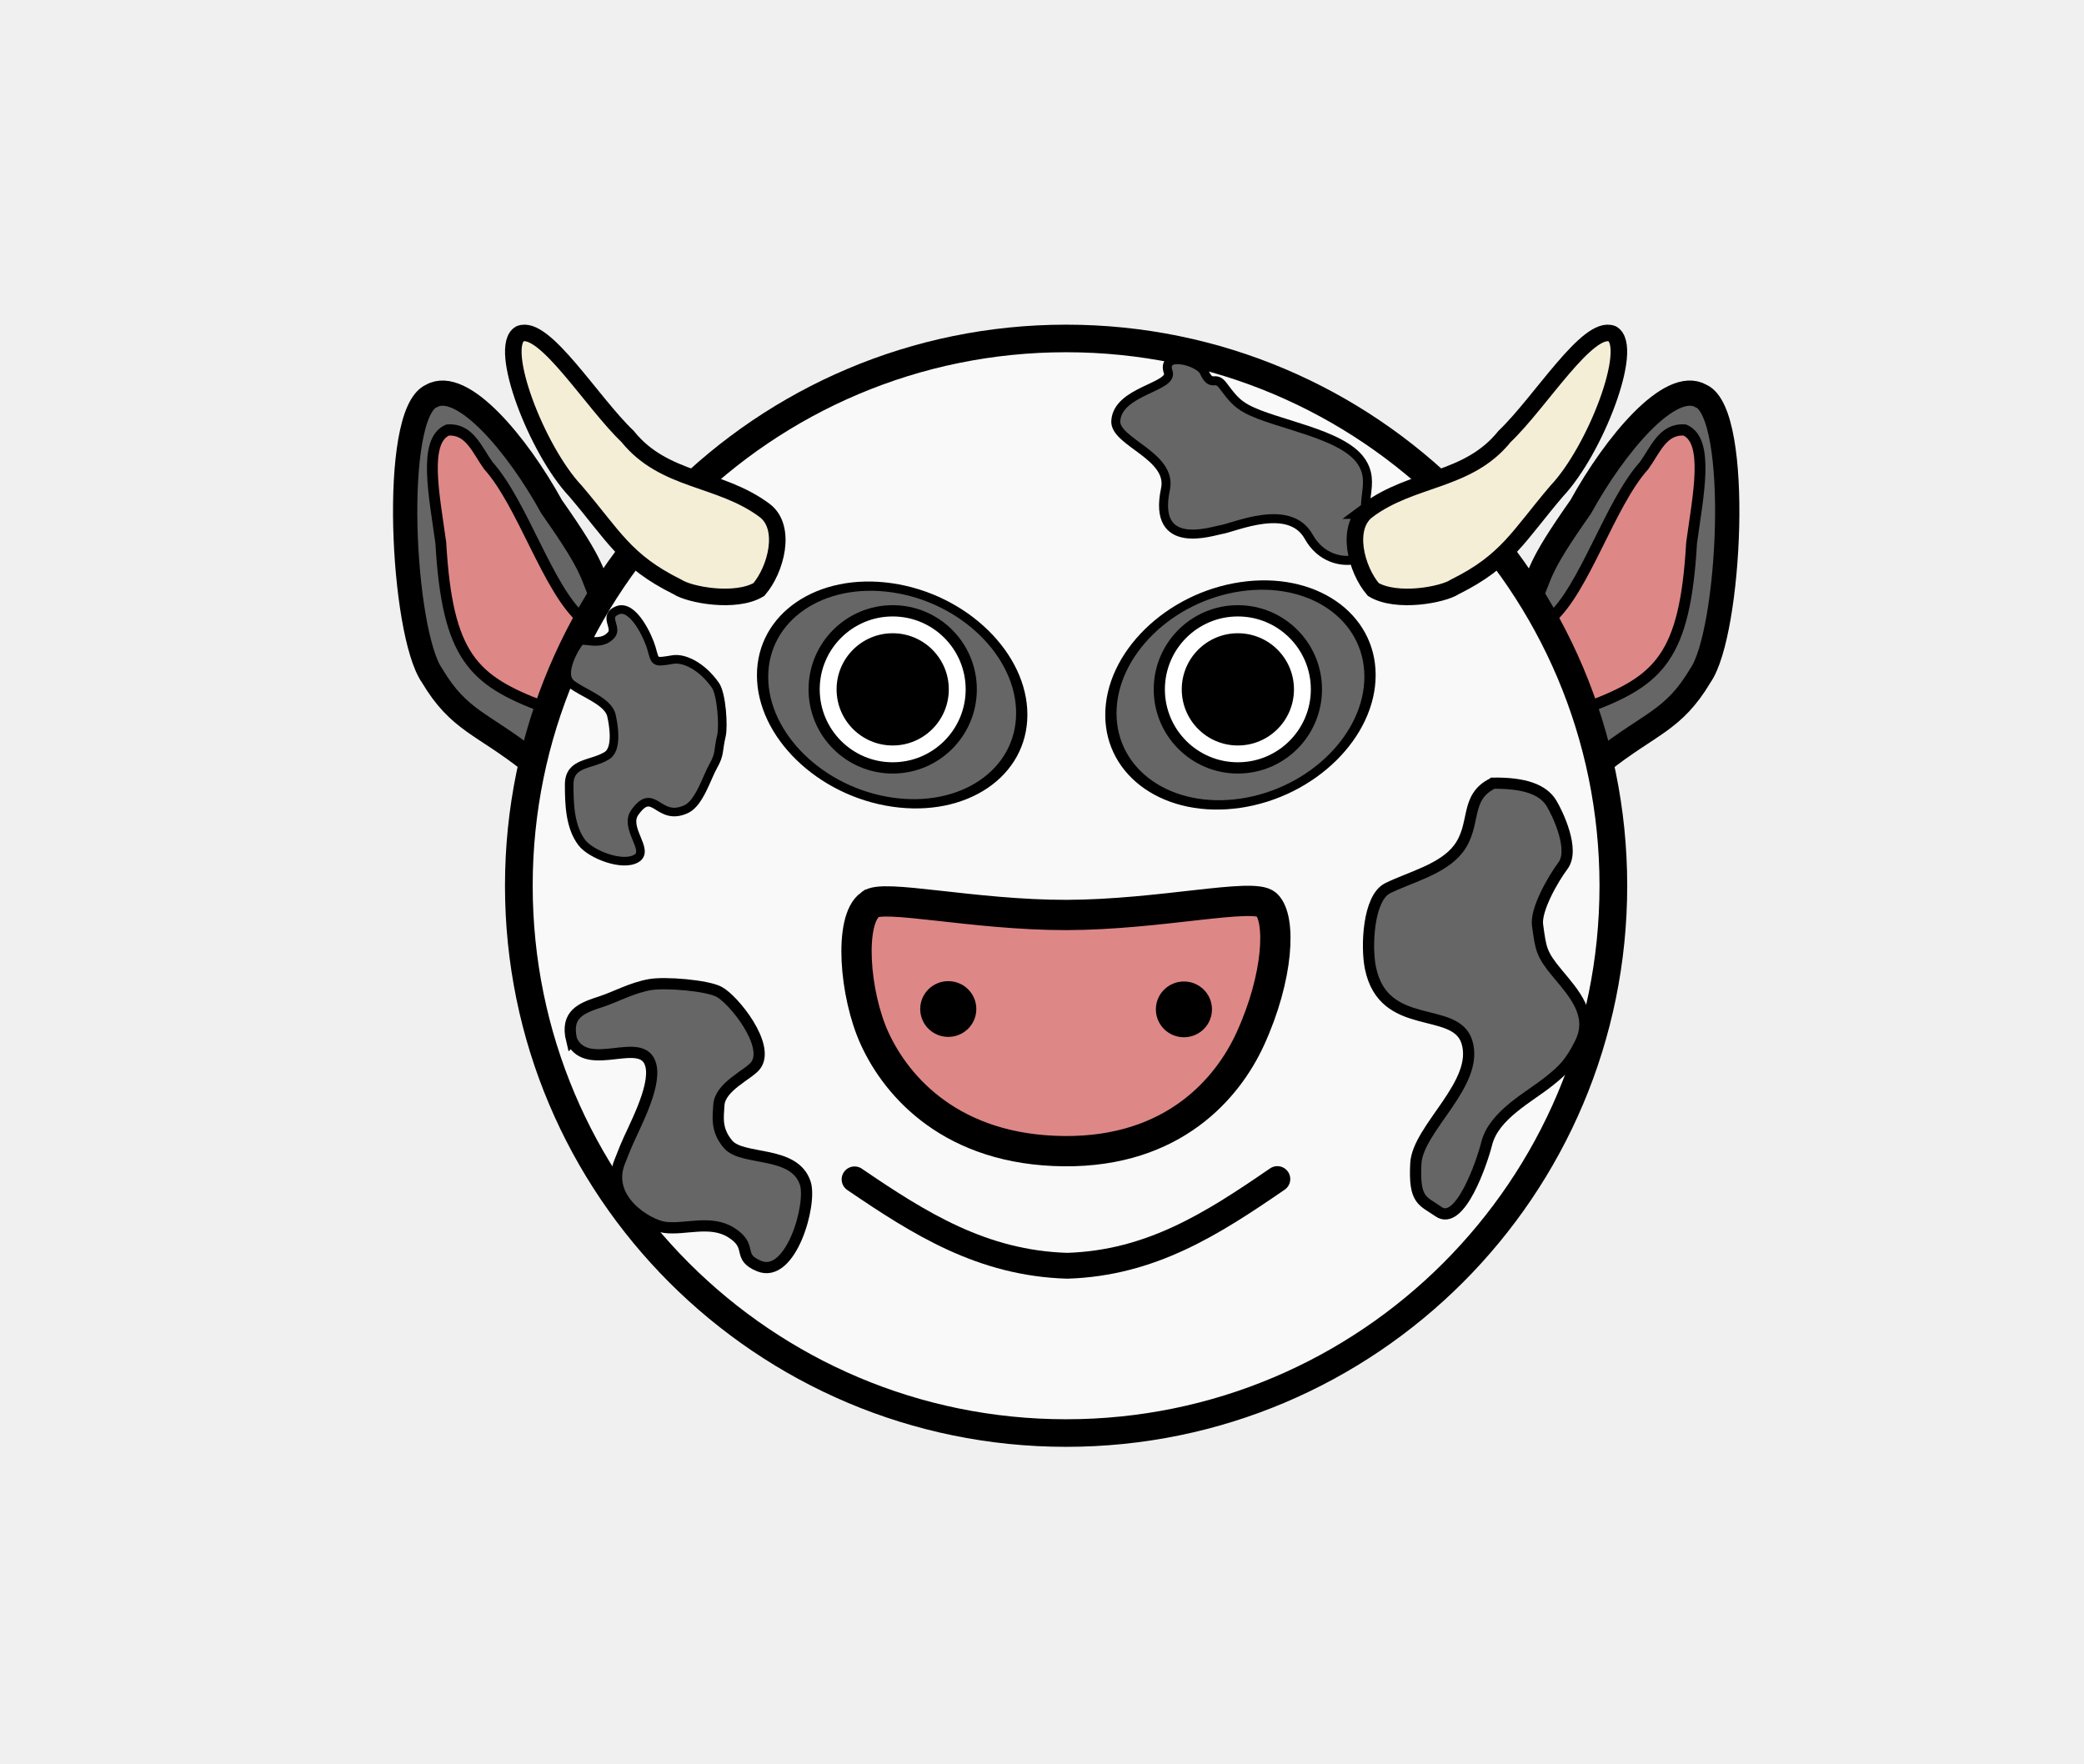
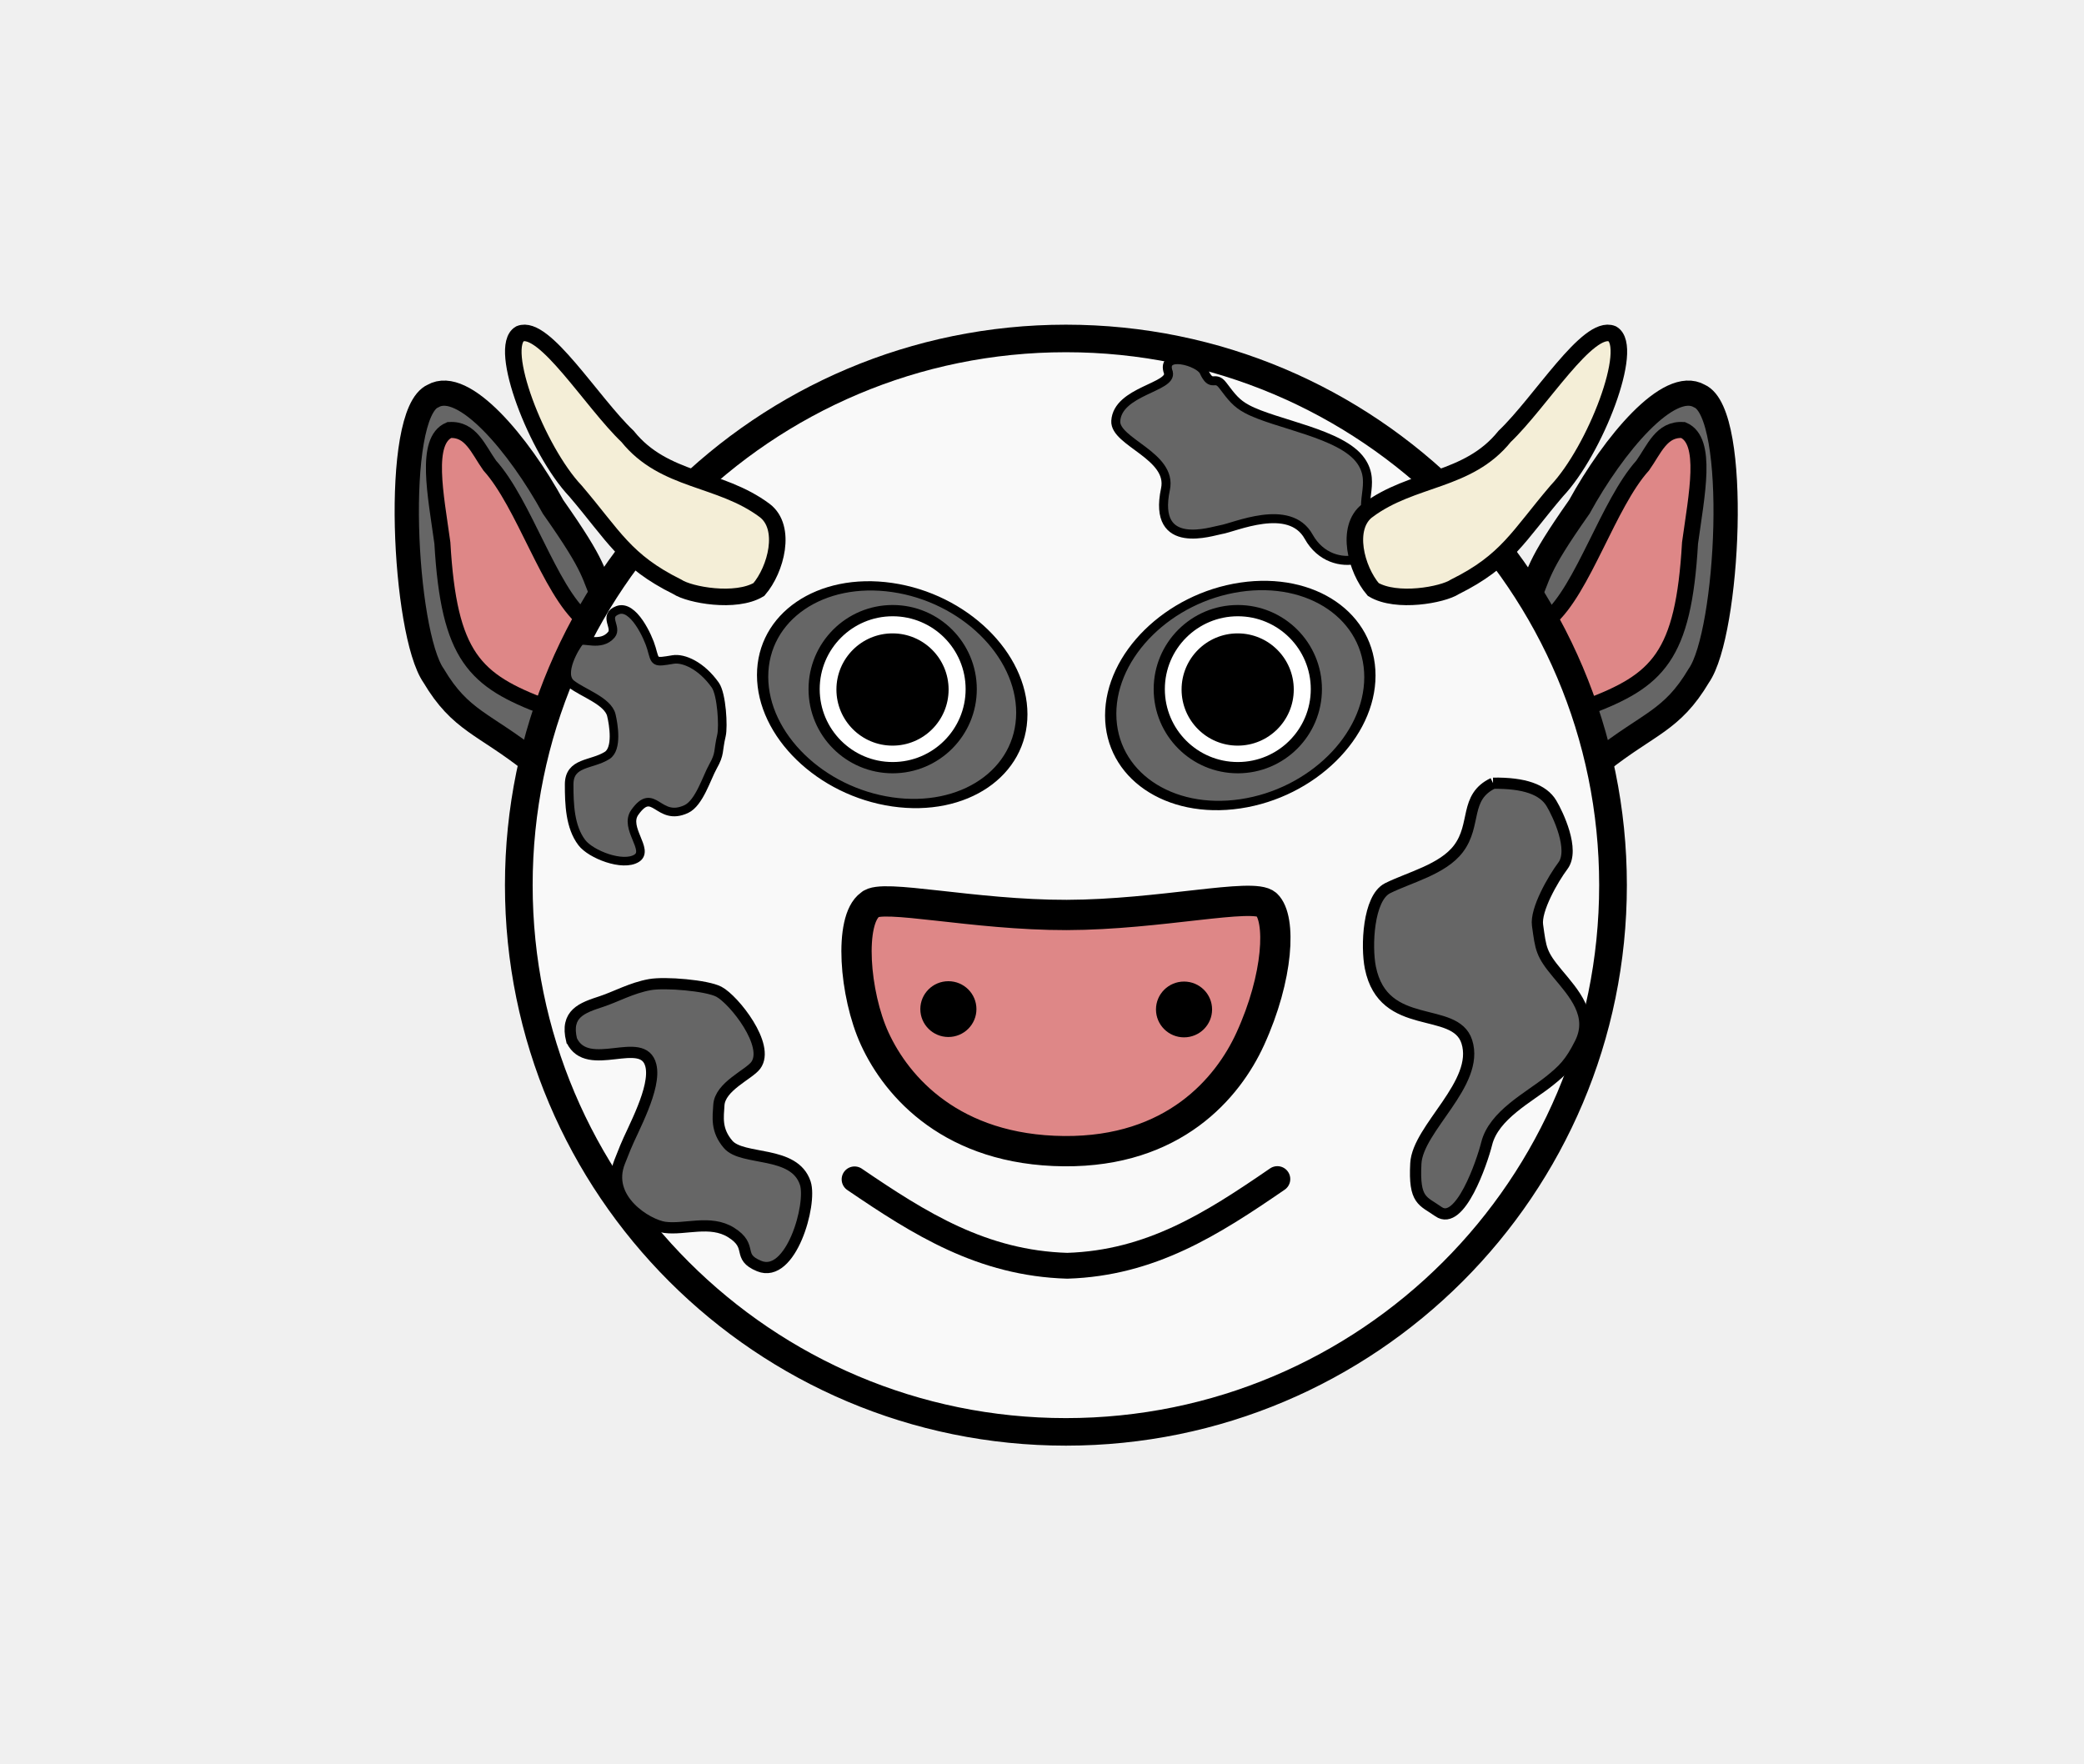
- <svg xmlns="http://www.w3.org/2000/svg" width="130" height="110" id="svg2" version="1.0">
-   <defs id="defs4" />
-   <g id="layer1">
-     <g id="g13098" transform="matrix(0.7,0,0,0.7,24.50297,20.25)">
-       <g transform="matrix(-0.9654864,0,0,1.001094,116.5492,-0.02363944)" id="g10012">
-         <path style="fill:#666666;fill-opacity:1;fill-rule:evenodd;stroke:#000000;stroke-width:2.242;stroke-linecap:butt;stroke-linejoin:miter;stroke-miterlimit:4;stroke-opacity:1;stroke-dasharray:none" d="m 101.121,24.95 c 1.374,-2.964 0.818,-3.077 4.933,-8.713 3.159,-5.538 8.268,-11.429 11.1,-9.859 3.732,1.568 2.697,21.11 -0.063,24.885 -2.498,4.047 -4.633,4.217 -9.09,7.615 l -6.881,-13.929 z" id="path10014" />
-         <path style="fill:#de8787;fill-rule:evenodd;stroke:#000000;stroke-width:1px;stroke-linecap:butt;stroke-linejoin:miter;stroke-opacity:1" d="m 115.656,9.405 c -2.008,-0.147 -2.689,1.725 -3.75,3.156 -3.166,3.379 -5.512,11.051 -8.678,13.672 l 3.536,7.832 c 6.54,-2.366 8.914,-4.479 9.519,-14.611 0.612,-4.297 1.666,-9.099 -0.627,-10.049 z" id="path10016" />
-       </g>
-       <g transform="matrix(0.9654864,0,0,1.001094,3.470611,-0.02477556)" id="g10002">
-         <path style="fill:#666666;fill-opacity:1;fill-rule:evenodd;stroke:#000000;stroke-width:2.242;stroke-linecap:butt;stroke-linejoin:miter;stroke-miterlimit:4;stroke-opacity:1;stroke-dasharray:none" d="m 101.121,24.95 c 1.374,-2.964 0.818,-3.077 4.933,-8.713 3.159,-5.538 8.268,-11.429 11.1,-9.859 3.732,1.568 2.697,21.11 -0.063,24.885 -2.498,4.047 -4.633,4.217 -9.09,7.615 l -6.881,-13.929 z" id="path9014" />
-         <path style="fill:#de8787;fill-rule:evenodd;stroke:#000000;stroke-width:1px;stroke-linecap:butt;stroke-linejoin:miter;stroke-opacity:1" d="m 115.656,9.405 c -2.008,-0.147 -2.689,1.725 -3.75,3.156 -3.166,3.379 -5.512,11.051 -8.678,13.672 l 3.536,7.832 c 6.54,-2.366 8.914,-4.479 9.519,-14.611 0.612,-4.297 1.666,-9.099 -0.627,-10.049 z" id="path9985" />
-       </g>
-       <path transform="matrix(0.9802724,0,0,0.9753215,1.329187,1.236415)" d="M 109.602,49.997 C 109.602,77.613 87.328,100 59.852,100 32.375,100 10.102,77.613 10.102,49.997 c 0,-27.616 22.274,-50.003 49.75,-50.003 27.476,0 49.75,22.387 49.75,50.003 z" id="path2172" style="fill:#f9f9f9;fill-opacity:1;fill-rule:nonzero;stroke:#000000;stroke-width:2.519;stroke-linecap:round;stroke-linejoin:miter;stroke-miterlimit:4;stroke-opacity:1;stroke-dasharray:none;stroke-dashoffset:0" />
-       <path id="path3146" d="m 23.048,28.833 c 0.363,1.271 0.213,1.294 1.925,1.008 0.936,-0.157 2.526,0.529 3.765,2.279 0.581,0.821 0.735,3.712 0.554,4.479 -0.345,1.462 -0.096,1.601 -0.767,2.794 -0.547,0.972 -1.216,3.237 -2.368,3.775 -2.538,1.183 -2.874,-2.126 -4.593,0.302 -0.982,1.388 1.336,3.348 0.169,4.081 -1.24,0.779 -4.089,-0.346 -4.886,-1.394 -1.067,-1.4 -1.128,-3.445 -1.128,-5.177 0,-2.031 2.001,-1.71 3.383,-2.589 0.935,-0.594 0.572,-2.754 0.376,-3.584 -0.298,-1.261 -2.572,-1.994 -3.571,-2.788 -1.129,-0.897 0.397,-3.407 0.752,-3.783 0.325,-0.344 1.879,0.508 2.819,-0.597 0.562,-0.661 -0.772,-1.675 0.564,-2.19 1.383,-0.533 2.724,2.391 3.007,3.385 z" style="fill:#666666;fill-rule:evenodd;stroke:#000000;stroke-width:0.766px;stroke-linecap:butt;stroke-linejoin:miter;stroke-opacity:1" />
-       <path id="path3148" d="m 98.051,40.863 c -2.596,1.245 -1.456,3.679 -3.086,5.836 -1.401,1.853 -4.375,2.554 -6.313,3.523 -1.736,0.868 -1.915,5.199 -1.536,7.079 1.172,5.801 7.549,3.325 8.594,6.596 1.187,3.715 -4.376,7.702 -4.543,10.849 -0.179,3.37 0.614,3.304 2.02,4.293 1.916,1.348 3.877,-4.398 4.293,-6.061 0.637,-2.548 3.759,-4.118 5.556,-5.556 1.227,-0.981 1.874,-1.585 2.778,-3.393 1.25,-2.501 -0.571,-4.464 -2.02,-6.204 -1.47,-1.764 -1.483,-2.188 -1.78,-4.316 -0.192,-1.373 1.376,-4.11 2.265,-5.296 1.065,-1.42 -0.449,-4.601 -1.02,-5.553 -0.744,-1.241 -2.424,-1.838 -5.207,-1.798 z" style="fill:#666666;fill-rule:evenodd;stroke:#000000;stroke-width:1px;stroke-linecap:butt;stroke-linejoin:miter;stroke-opacity:1" />
-       <path id="path3150" d="m 69.109,4.255 c 0.392,1.333 -4.529,1.65 -4.681,4.333 -0.107,1.883 5.062,3.086 4.428,6.069 -1.193,5.615 4.189,3.725 4.946,3.61 1.187,-0.181 6.099,-2.453 7.815,0.626 2.121,3.806 7.537,1.831 5.633,-0.87 -1.437,-2.039 0.485,-3.786 -0.977,-5.883 C 84.553,9.674 78.672,8.894 76.116,7.519 75.166,7.008 74.758,6.47 73.967,5.418 73.239,4.449 72.988,5.702 72.283,4.177 71.865,3.273 68.413,2.299 69.109,4.255 z" style="fill:#666666;fill-rule:evenodd;stroke:#000000;stroke-width:0.802px;stroke-linecap:butt;stroke-linejoin:miter;stroke-opacity:1" />
-       <path id="path3152" d="m 15.939,63.773 c 1.437,3.011 6.355,-0.578 7.058,2.235 0.498,1.993 -1.634,5.726 -2.273,7.324 -0.168,0.421 -0.337,0.842 -0.505,1.263 -1.336,3.34 2.488,5.639 4.015,5.846 1.781,0.242 4.066,-0.696 5.909,0.455 2.039,1.273 0.439,2.145 2.5,2.993 2.838,1.168 4.729,-5.516 4.114,-7.387 -0.972,-2.959 -5.595,-1.956 -6.879,-3.46 -1.092,-1.28 -0.884,-2.425 -0.821,-3.498 0.098,-1.662 2.666,-2.714 3.283,-3.536 1.318,-1.757 -1.94,-5.862 -3.283,-6.566 -1.075,-0.563 -4.793,-0.873 -6.149,-0.631 -1.631,0.291 -3.06,1.095 -4.306,1.503 -1.745,0.571 -3.249,1.076 -2.664,3.46 z" style="fill:#666666;fill-rule:evenodd;stroke:#000000;stroke-width:1px;stroke-linecap:butt;stroke-linejoin:miter;stroke-opacity:1" />
-       <path id="path7060" d="m 86.849,16.567 c 4.017,-3.005 8.949,-2.53 12.23,-6.607 3.197,-3.049 7.424,-10.026 9.592,-9.146 2.019,1.169 -1.5,10.365 -4.955,14.021 -3.414,4.003 -4.414,6.221 -9.064,8.527 -1.092,0.725 -5.207,1.48 -7.275,0.24 -1.532,-1.788 -2.509,-5.516 -0.527,-7.035 z" style="fill:#f4eed7;fill-rule:evenodd;stroke:#000000;stroke-width:1.475;stroke-linecap:butt;stroke-linejoin:miter;stroke-miterlimit:4;stroke-opacity:1;stroke-dasharray:none" />
-       <path id="path9004" d="m 33.151,16.567 c -4.017,-3.005 -8.949,-2.53 -12.23,-6.607 -3.197,-3.049 -7.424,-10.026 -9.591,-9.146 -2.019,1.169 1.5,10.365 4.955,14.021 3.414,4.003 4.414,6.221 9.064,8.527 1.092,0.725 5.207,1.48 7.275,0.24 1.532,-1.788 2.509,-5.516 0.527,-7.035 z" style="fill:#f4eed7;fill-rule:evenodd;stroke:#000000;stroke-width:1.475;stroke-linecap:butt;stroke-linejoin:miter;stroke-miterlimit:4;stroke-opacity:1;stroke-dasharray:none" />
-       <path id="path10087" d="m 42.531,51.688 c -1.897,1.352 -1.407,7.972 0.414,11.94 1.982,4.318 6.907,9.933 16.873,10.022 9.79,0.088 14.597,-5.645 16.59,-9.994 2.539,-5.542 2.771,-10.735 1.455,-11.983 -1.16,-1.086 -9.502,0.91 -17.799,0.931 -8.297,0.021 -16.55,-1.932 -17.532,-0.916 z" style="fill:#de8787;fill-opacity:1;fill-rule:nonzero;stroke:#000000;stroke-width:2.698;stroke-linecap:round;stroke-linejoin:miter;stroke-miterlimit:4;stroke-opacity:1;stroke-dashoffset:0" />
-       <path transform="matrix(1.052632,0,0,1.104167,-2.473695,-6.369792)" d="m 51.75,61 c 0,1.243 -1.063,2.25 -2.375,2.25 C 48.063,63.25 47,62.243 47,61 c 0,-1.243 1.063,-2.25 2.375,-2.25 1.312,0 2.375,1.007 2.375,2.25 z" id="path10113" style="fill:#000000;fill-opacity:1;fill-rule:nonzero;stroke:none" />
-       <path transform="matrix(1.052632,0,0,1.104167,18.52631,-6.338544)" d="m 51.75,61 c 0,1.243 -1.063,2.25 -2.375,2.25 C 48.063,63.25 47,62.243 47,61 c 0,-1.243 1.063,-2.25 2.375,-2.25 1.312,0 2.375,1.007 2.375,2.25 z" id="path11084" style="fill:#000000;fill-opacity:1;fill-rule:nonzero;stroke:none" />
-       <path id="path6430" d="m 41.15,76.163 c 5.813,3.956 11.374,7.469 18.954,7.7 7.441,-0.24 12.861,-3.699 18.723,-7.727" style="fill:none;stroke:#000000;stroke-width:2.3;stroke-linecap:round;stroke-linejoin:miter;stroke-miterlimit:4;stroke-opacity:1;stroke-dasharray:none" />
-       <path transform="matrix(1.004202,0.1464462,0,0.8126235,-2.446455,-2.085024)" d="m 58.25,34.75 c 0,6.489 -5.149,11.75 -11.5,11.75 -6.351,0 -11.5,-5.261 -11.5,-11.75 0,-6.489 5.149,-11.75 11.5,-11.75 6.351,0 11.5,5.261 11.5,11.75 z" id="path11097" style="fill:#666666;fill-opacity:1;fill-rule:nonzero;stroke:#000000;stroke-width:1;stroke-linecap:round;stroke-linejoin:miter;stroke-miterlimit:4;stroke-opacity:1;stroke-dasharray:none;stroke-dashoffset:0" />
-       <g transform="translate(-85.91347,-45.93324)" id="g11089">
-         <path style="fill:#ffffff;fill-opacity:1;fill-rule:nonzero;stroke:#000000;stroke-width:1.001;stroke-linecap:round;stroke-linejoin:miter;stroke-miterlimit:4;stroke-opacity:1;stroke-dasharray:none;stroke-dashoffset:0" id="path8062" d="m 42.048,35.003 c 0,3.853 -3.152,6.976 -7.04,6.976 -3.888,0 -7.04,-3.123 -7.04,-6.976 0,-3.853 3.152,-6.976 7.04,-6.976 3.888,0 7.04,3.123 7.04,6.976 z" transform="matrix(0.9943886,0,0,1.003388,95.64955,43.31167)" />
-         <path style="fill:#000000;fill-opacity:1;fill-rule:nonzero;stroke:none" id="path8408" d="m 40.027,35.098 c 0,2.755 -2.247,4.988 -5.019,4.988 -2.772,0 -5.019,-2.233 -5.019,-4.988 0,-2.755 2.247,-4.988 5.019,-4.988 2.772,0 5.019,2.233 5.019,4.988 z" transform="matrix(0.9961755,0,0,1.002481,95.58699,43.24848)" />
-       </g>
-       <path transform="matrix(-1.004006,0.1479405,0,0.8209152,122.4752,-2.443023)" d="m 58.25,34.75 c 0,6.489 -5.149,11.75 -11.5,11.75 -6.351,0 -11.5,-5.261 -11.5,-11.75 0,-6.489 5.149,-11.75 11.5,-11.75 6.351,0 11.5,5.261 11.5,11.75 z" id="path13053" style="fill:#666666;fill-opacity:1;fill-rule:nonzero;stroke:#000000;stroke-width:1;stroke-linecap:round;stroke-linejoin:miter;stroke-miterlimit:4;stroke-opacity:1;stroke-dasharray:none;stroke-dashoffset:0" />
-       <path transform="matrix(0.9943886,0,0,1.003388,40.49522,-2.621574)" d="m 42.048,35.003 c 0,3.853 -3.152,6.976 -7.04,6.976 -3.888,0 -7.04,-3.123 -7.04,-6.976 0,-3.853 3.152,-6.976 7.04,-6.976 3.888,0 7.04,3.123 7.04,6.976 z" id="path11093" style="fill:#ffffff;fill-opacity:1;fill-rule:nonzero;stroke:#000000;stroke-width:1.001;stroke-linecap:round;stroke-linejoin:miter;stroke-miterlimit:4;stroke-opacity:1;stroke-dasharray:none;stroke-dashoffset:0" />
-       <path transform="matrix(0.9961755,0,0,1.002481,40.43267,-2.684762)" d="m 40.027,35.098 c 0,2.755 -2.247,4.988 -5.019,4.988 -2.772,0 -5.019,-2.233 -5.019,-4.988 0,-2.755 2.247,-4.988 5.019,-4.988 2.772,0 5.019,2.233 5.019,4.988 z" id="path11095" style="fill:#000000;fill-opacity:1;fill-rule:nonzero;stroke:none" />
+ <svg xmlns="http://www.w3.org/2000/svg" width="130" height="110" version="1">
+   <g>
+     <g fill-rule="evenodd" stroke="#000">
+       <path d="M101.12 24.95c1.375-2.963.82-3.077 4.934-8.712 3.16-5.54 8.268-11.43 11.1-9.86 3.732 1.57 2.696 21.11-.063 24.886-2.497 4.046-4.63 4.217-9.088 7.615l-6.88-13.93z" fill="#666" stroke-width="2.242" transform="matrix(-.675 0 0 .701 106.087 20.233)" />
+       <path d="M28.02 26.826c1.355-.103 1.815 1.21 2.53 2.212 2.138 2.37 3.72 7.747 5.858 9.584l-2.386 5.49c-4.415-1.658-6.017-3.14-6.426-10.24-.413-3.014-1.124-6.38.423-7.046z" fill="#de8787" />
    </g>
+     <g fill-rule="evenodd" stroke="#000">
+       <path d="M101.12 24.95c1.375-2.963.82-3.077 4.934-8.712 3.16-5.54 8.268-11.43 11.1-9.86 3.732 1.57 2.696 21.11-.063 24.886-2.497 4.046-4.63 4.217-9.088 7.615l-6.88-13.93z" fill="#666" stroke-width="2.242" transform="matrix(.675 0 0 .701 26.933 20.233)" />
+       <path d="M105 26.826c-1.355-.103-1.815 1.21-2.53 2.212-2.138 2.37-3.72 7.747-5.858 9.584l2.386 5.49c4.415-1.658 6.017-3.14 6.426-10.24.413-3.014 1.124-6.38-.423-7.046z" fill="#de8787" />
+     </g>
+     <path transform="matrix(.686 0 0 .682 25.433 21.115)" d="M109.602 49.997c0 27.616-22.274 50.003-49.75 50.003-27.477 0-49.75-22.387-49.75-50.003 0-27.615 22.273-50.002 49.75-50.002 27.476 0 49.75 22.387 49.75 50.002z" fill="#f9f9f9" stroke="#000" stroke-width="2.519" stroke-linecap="round" />
+     <path d="M40.636 40.433c.254.89.15.906 1.348.705.655-.11 1.768.37 2.635 1.595.406.575.514 2.6.387 3.136-.24 1.022-.067 1.12-.537 1.954-.383.68-.85 2.267-1.658 2.643-1.777.827-2.01-1.49-3.215.21-.687.973.935 2.345.12 2.858-.87.546-2.864-.242-3.422-.976-.747-.98-.79-2.413-.79-3.625 0-1.422 1.4-1.197 2.37-1.812.653-.416.4-1.928.262-2.51-.21-.882-1.8-1.395-2.5-1.95-.79-.628.278-2.385.526-2.648.228-.24 1.316.355 1.974-.42.393-.46-.54-1.17.394-1.532.97-.373 1.908 1.674 2.106 2.37z" fill="#666" fill-rule="evenodd" stroke="#000" stroke-width="0.536" />
+     <path d="M93.138 48.854c-1.817.872-1.02 2.575-2.16 4.085-.98 1.297-3.062 1.787-4.42 2.465-1.215.608-1.34 3.64-1.074 4.956.82 4.06 5.284 2.328 6.016 4.618.83 2.6-3.064 5.39-3.18 7.594-.126 2.36.43 2.313 1.414 3.006 1.34.943 2.714-3.08 3.005-4.243.445-1.784 2.63-2.883 3.888-3.89.858-.686 1.312-1.11 1.944-2.374.876-1.75-.4-3.124-1.414-4.342-1.03-1.235-1.038-1.53-1.246-3.02-.134-.962.963-2.878 1.586-3.708.745-.994-.315-3.22-.715-3.887-.52-.87-1.696-1.287-3.645-1.26z" fill="#666" fill-rule="evenodd" stroke="#000" stroke-width="0.7" />
+     <path d="M72.88 23.23c.274.932-3.17 1.154-3.278 3.032-.074 1.318 3.544 2.16 3.1 4.248-.835 3.93 2.932 2.608 3.462 2.527.83-.127 4.27-1.717 5.47.438 1.485 2.664 5.276 1.282 3.944-.61-1.006-1.426.34-2.65-.684-4.117-1.204-1.726-5.32-2.273-7.11-3.235-.665-.357-.95-.734-1.504-1.47-.51-.68-.686.198-1.18-.87-.29-.632-2.708-1.313-2.22.056z" fill="#666" fill-rule="evenodd" stroke="#000" stroke-width="0.561" />
+     <path d="M35.66 64.89c1.006 2.11 4.45-.404 4.94 1.565.35 1.396-1.142 4.01-1.59 5.127l-.353.884c-.935 2.338 1.74 3.947 2.81 4.092 1.247.17 2.847-.487 4.137.318 1.428.892.308 1.502 1.75 2.095 1.987.82 3.31-3.86 2.88-5.17-.68-2.07-3.917-1.37-4.815-2.42-.766-.897-.62-1.7-.576-2.45.07-1.163 1.867-1.9 2.298-2.475.923-1.23-1.358-4.103-2.298-4.596-.753-.395-3.355-.612-4.304-.443-1.142.204-2.143.767-3.015 1.052-1.22.4-2.274.752-1.865 2.42z" fill="#666" fill-rule="evenodd" stroke="#000" stroke-width="0.7" />
+     <path d="M85.297 31.847c2.812-2.104 6.265-1.77 8.562-4.625 2.237-2.134 5.196-7.018 6.713-6.403 1.413.818-1.05 7.255-3.47 9.814-2.39 2.803-3.09 4.355-6.344 5.97-.766.507-3.646 1.035-5.094.167-1.072-1.25-1.756-3.86-.37-4.923z" fill="#f4eed7" fill-rule="evenodd" stroke="#000" stroke-width="1.032" />
+     <path d="M47.708 31.847c-2.812-2.104-6.264-1.77-8.56-4.625-2.24-2.134-5.198-7.018-6.715-6.403-1.413.818 1.05 7.255 3.47 9.814 2.39 2.803 3.09 4.355 6.344 5.97.764.507 3.645 1.035 5.093.167 1.072-1.25 1.756-3.86.368-4.923z" fill="#f4eed7" fill-rule="evenodd" stroke="#000" stroke-width="1.032" />
+     <path d="M54.275 56.432c-1.328.946-.985 5.58.29 8.358 1.387 3.022 4.834 6.953 11.81 7.015 6.854.06 10.22-3.95 11.613-6.996 1.777-3.88 1.94-7.515 1.02-8.39-.814-.76-6.653.638-12.46.653-5.81.014-11.586-1.353-12.273-.64z" fill="#de8787" stroke="#000" stroke-width="1.889" stroke-linecap="round" />
+     <path d="M60.91 62.944c0 .96-.783 1.74-1.75 1.74-.966 0-1.75-.78-1.75-1.74s.784-1.74 1.75-1.74c.967 0 1.75.78 1.75 1.74z" />
+     <path d="M75.61 62.966c0 .96-.783 1.74-1.75 1.74-.966 0-1.75-.78-1.75-1.74s.784-1.74 1.75-1.74c.967 0 1.75.78 1.75 1.74z" />
+     <path d="M53.308 73.564c4.07 2.77 7.96 5.23 13.268 5.39 5.208-.167 9.003-2.59 13.106-5.408" stroke="#000" stroke-width="1.61" stroke-linecap="round" fill="none" />
+     <path transform="matrix(.703 .102 0 .569 22.791 18.791)" d="M58.25 34.75c0 6.49-5.15 11.75-11.5 11.75s-11.5-5.26-11.5-11.75S40.4 23 46.75 23s11.5 5.26 11.5 11.75z" fill="#666" stroke="#000" stroke-linecap="round" />
+     <g>
+       <path d="M42.048 35.003c0 3.853-3.152 6.976-7.04 6.976s-7.04-3.124-7.04-6.977 3.152-6.976 7.04-6.976 7.04 3.123 7.04 6.976z" transform="matrix(.696 0 0 .702 31.319 18.415)" fill="#fff" stroke="#000" stroke-width="1.001" stroke-linecap="round" />
+       <path d="M59.174 43.01c0 1.933-1.566 3.5-3.498 3.5-1.932 0-3.5-1.567-3.5-3.5 0-1.934 1.568-3.502 3.5-3.502s3.498 1.568 3.498 3.502z" />
+     </g>
+     <path transform="matrix(-.703 .104 0 .575 110.235 18.54)" d="M58.25 34.75c0 6.49-5.15 11.75-11.5 11.75s-11.5-5.26-11.5-11.75S40.4 23 46.75 23s11.5 5.26 11.5 11.75z" fill="#666" stroke="#000" stroke-linecap="round" />
+     <path transform="matrix(.696 0 0 .702 52.849 18.415)" d="M42.048 35.003c0 3.853-3.152 6.976-7.04 6.976s-7.04-3.124-7.04-6.977 3.152-6.976 7.04-6.976 7.04 3.123 7.04 6.976z" fill="#fff" stroke="#000" stroke-width="1.001" stroke-linecap="round" />
+     <path d="M80.705 43.01c0 1.933-1.566 3.5-3.498 3.5-1.932 0-3.5-1.567-3.5-3.5 0-1.934 1.568-3.502 3.5-3.502s3.498 1.568 3.498 3.502z" />
  </g>
</svg>
